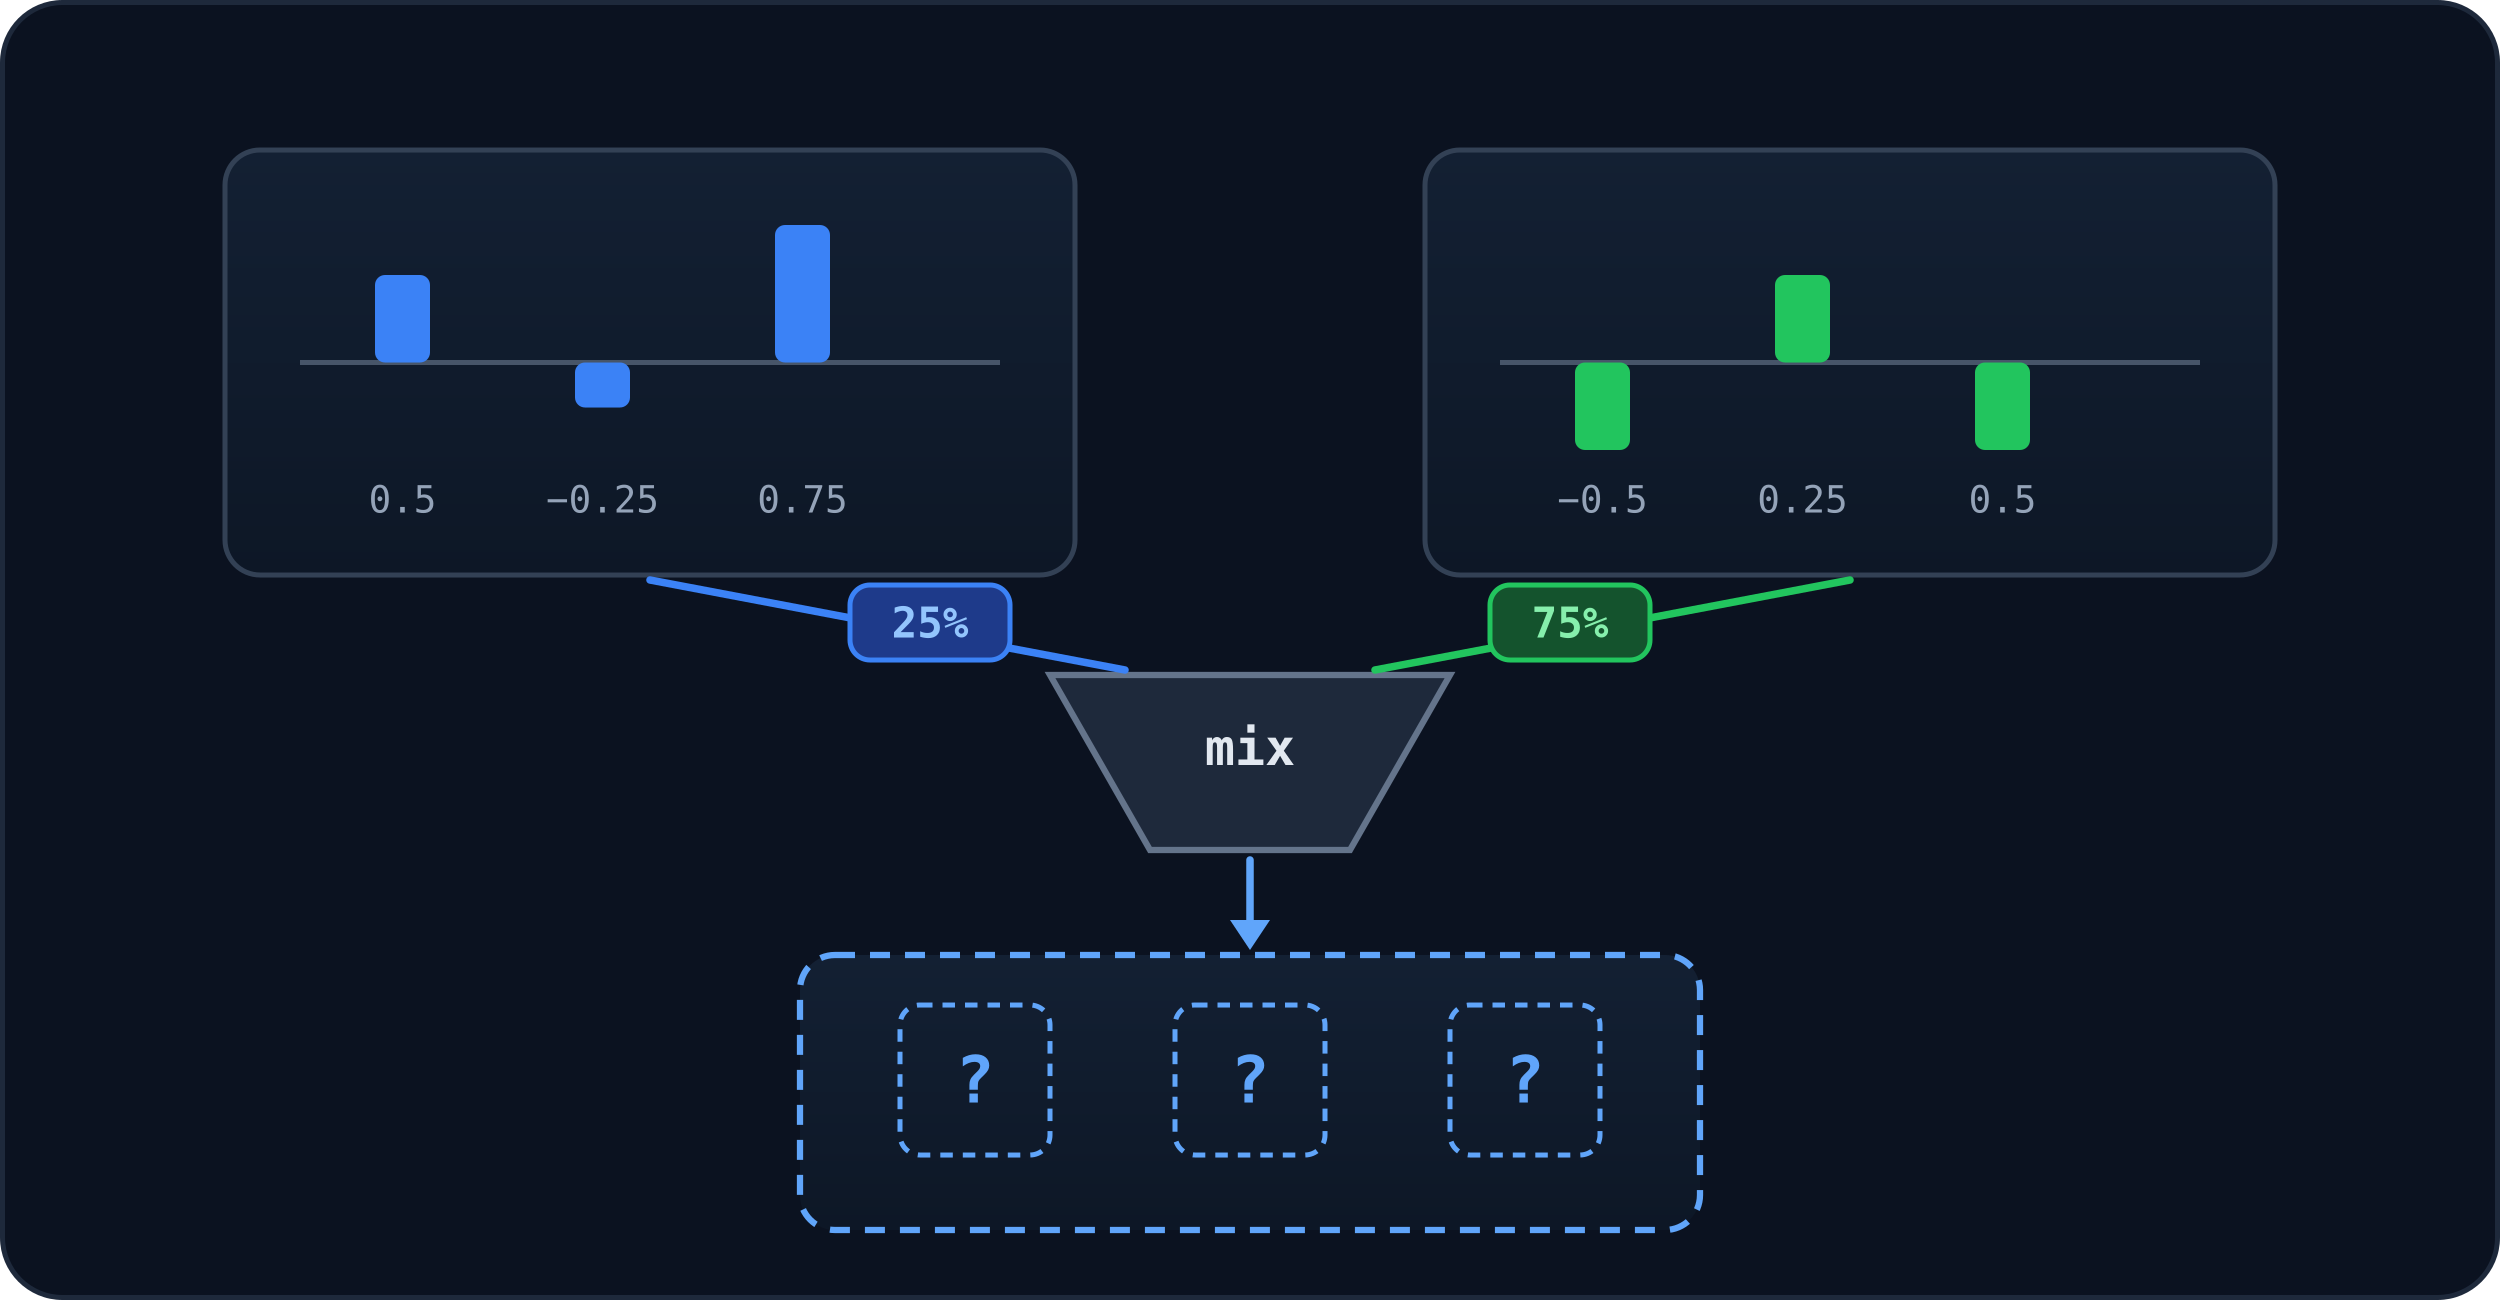
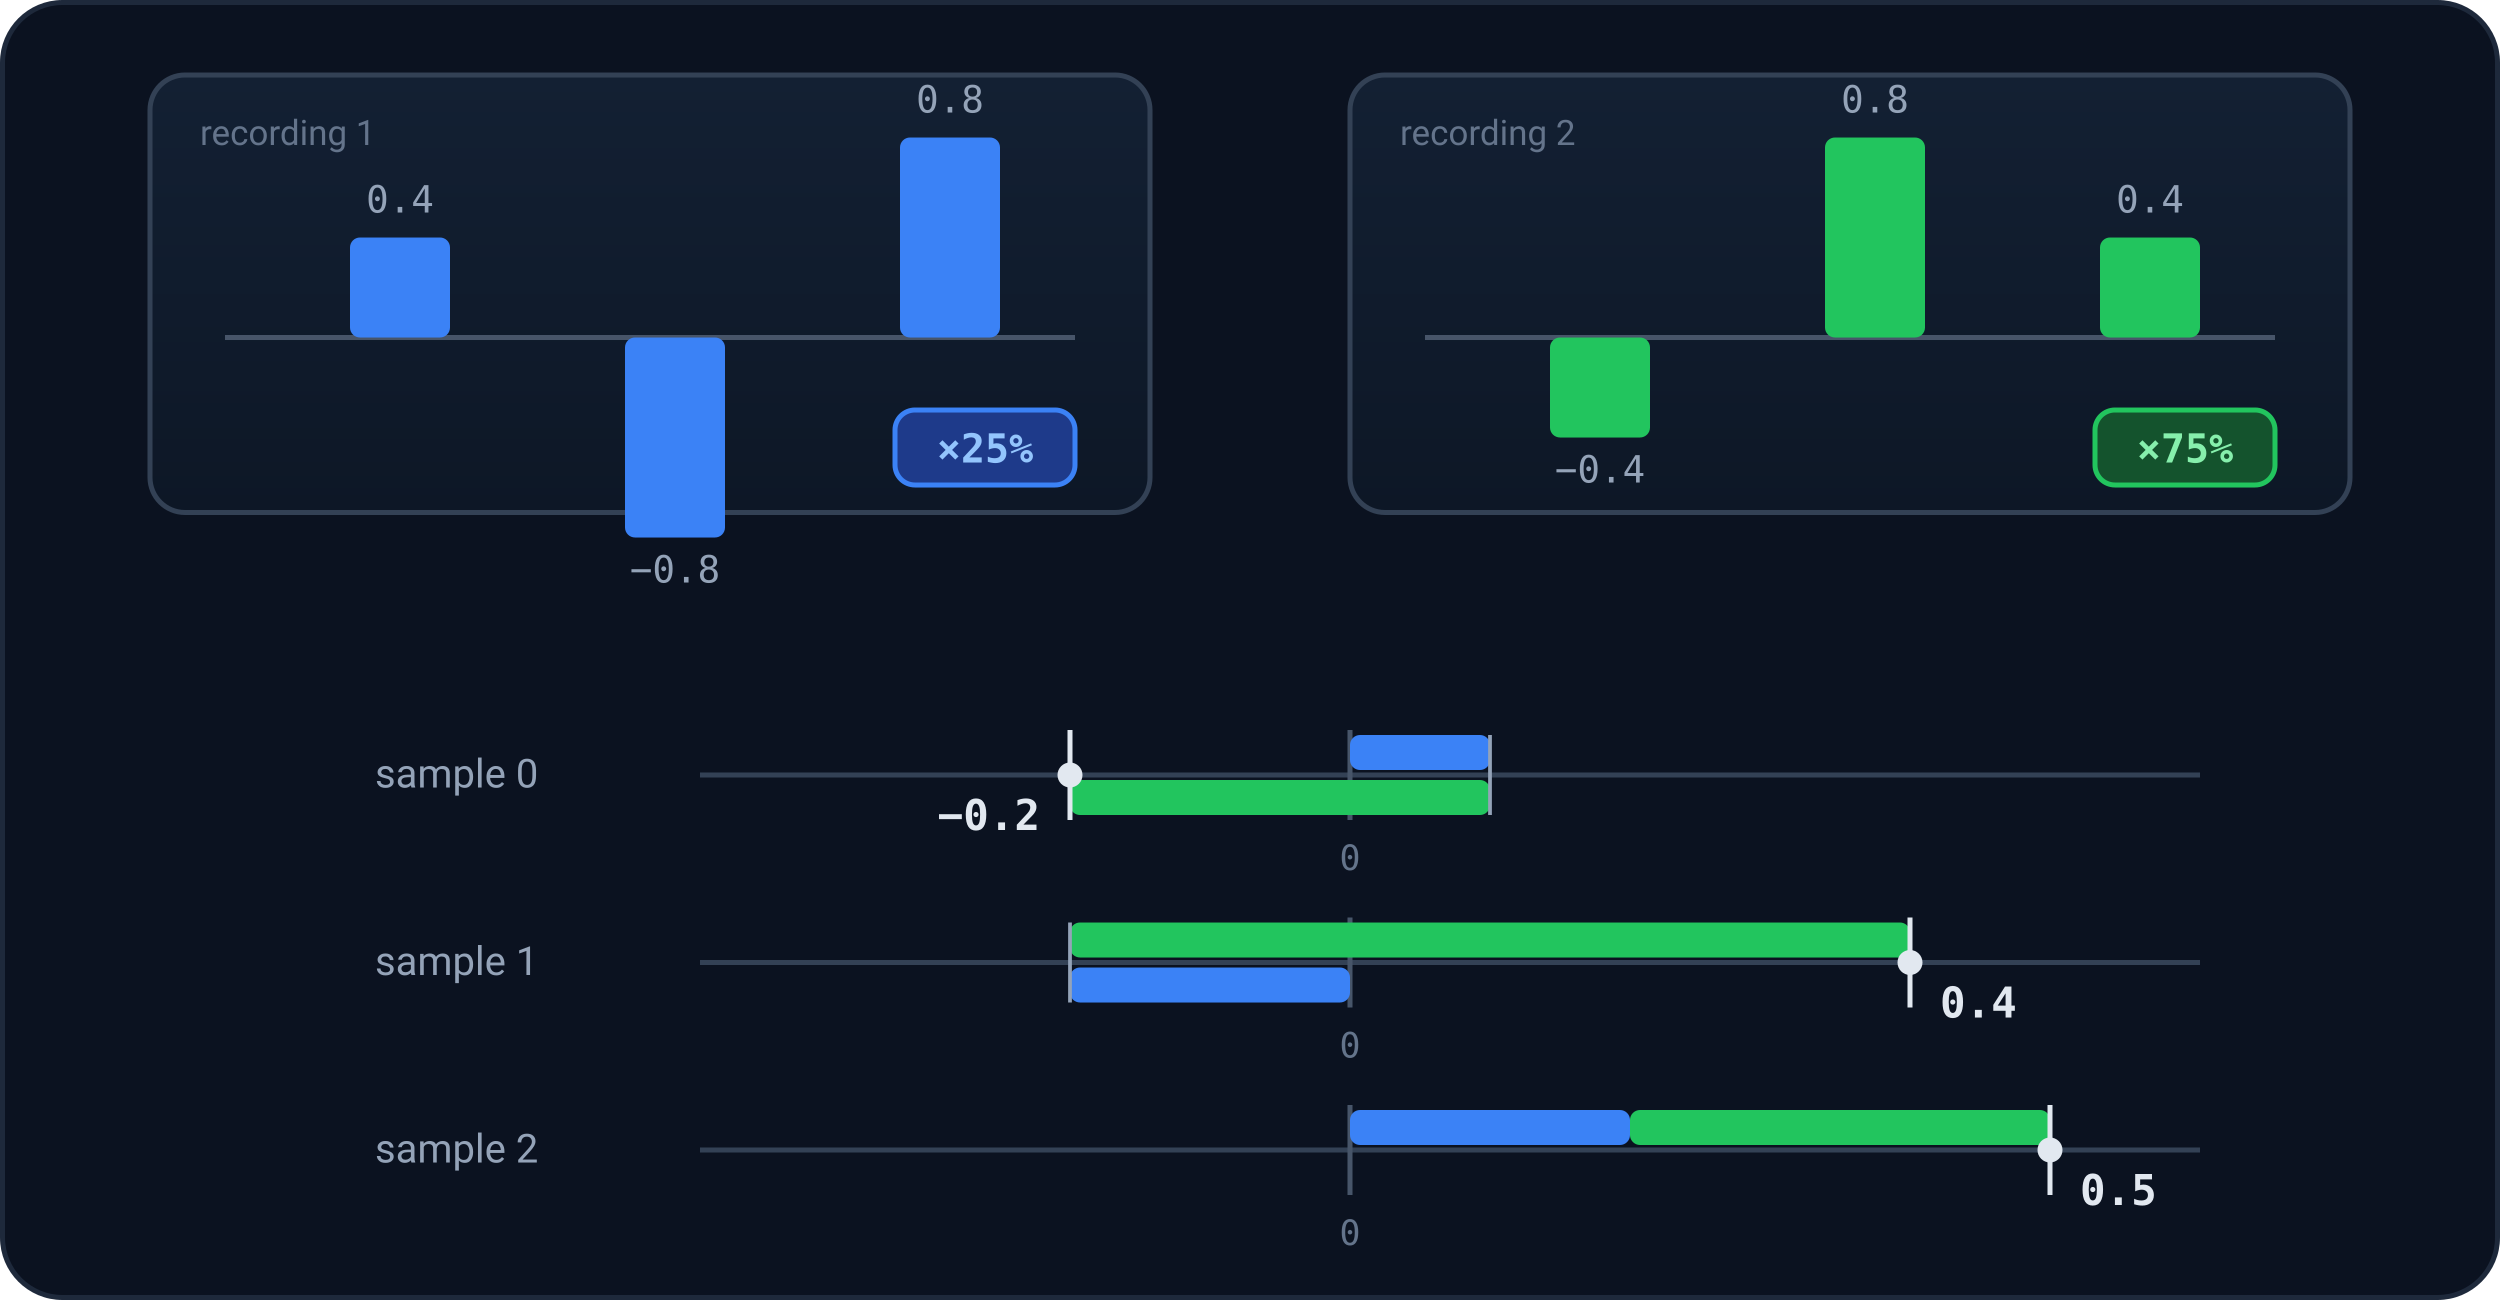
<svg xmlns="http://www.w3.org/2000/svg" viewBox="0 0 1000 520" role="img" aria-labelledby="mixTitle mixDesc">
  <defs>
    <linearGradient id="mixPanel" x1="0" y1="0" x2="0" y2="1">
      <stop offset="0%" stop-color="#132033" />
      <stop offset="100%" stop-color="#0d1726" />
    </linearGradient>
  </defs>
  <rect x="1" y="1" width="998" height="518" rx="24" fill="#0b1220" stroke="#1e293b" stroke-width="2" />
  <g>
-     <rect x="90" y="60" width="340" height="170" rx="14" fill="url(#mixPanel)" stroke="#334155" stroke-width="2" />
-     <line x1="120" y1="145" x2="400" y2="145" stroke="#475569" stroke-width="2" />
-     <g fill="#3b82f6">
-       <rect x="150" y="110" width="22" height="35" rx="4" />
-       <rect x="230" y="145" width="22" height="18" rx="4" />
-       <rect x="310" y="90" width="22" height="55" rx="4" />
+     <rect x="60" y="30" width="400" height="175" rx="14" fill="url(#mixPanel)" stroke="#334155" stroke-width="2" />
+     <text x="80" y="58" font-family="ui-sans-serif, system-ui, -apple-system, Segoe UI, Roboto, sans-serif" font-size="14" fill="#64748b">recording 1</text>
+     <line x1="90" y1="135" x2="430" y2="135" stroke="#475569" stroke-width="2" />
+     <rect x="140" y="95" width="40" height="40" rx="4" fill="#3b82f6" />
+     <rect x="250" y="135" width="40" height="80" rx="4" fill="#3b82f6" />
+     <rect x="360" y="55" width="40" height="80" rx="4" fill="#3b82f6" />
+     <g font-family="ui-monospace, SFMono-Regular, Menlo, Consolas, monospace" font-size="15" fill="#94a3b8" text-anchor="middle">
+       <text x="160" y="85">0.4</text>
+       <text x="270" y="233">−0.8</text>
+       <text x="380" y="45">0.8</text>
    </g>
+     <rect x="358" y="164" width="72" height="30" rx="8" fill="#1e3a8a" stroke="#3b82f6" stroke-width="2" />
+     <text x="394" y="185" text-anchor="middle" font-family="ui-monospace, SFMono-Regular, Menlo, Consolas, monospace" font-size="16" font-weight="700" fill="#93c5fd">×25%</text>
+   </g>
+   <g>
+     <rect x="540" y="30" width="400" height="175" rx="14" fill="url(#mixPanel)" stroke="#334155" stroke-width="2" />
+     <text x="560" y="58" font-family="ui-sans-serif, system-ui, -apple-system, Segoe UI, Roboto, sans-serif" font-size="14" fill="#64748b">recording 2</text>
+     <line x1="570" y1="135" x2="910" y2="135" stroke="#475569" stroke-width="2" />
+     <rect x="620" y="135" width="40" height="40" rx="4" fill="#22c55e" />
+     <rect x="730" y="55" width="40" height="80" rx="4" fill="#22c55e" />
+     <rect x="840" y="95" width="40" height="40" rx="4" fill="#22c55e" />
    <g font-family="ui-monospace, SFMono-Regular, Menlo, Consolas, monospace" font-size="15" fill="#94a3b8" text-anchor="middle">
-       <text x="161" y="205">0.5</text>
-       <text x="241" y="205">−0.25</text>
-       <text x="321" y="205">0.75</text>
+       <text x="640" y="193">−0.4</text>
+       <text x="750" y="45">0.8</text>
+       <text x="860" y="85">0.4</text>
+     </g>
+     <rect x="838" y="164" width="72" height="30" rx="8" fill="#14532d" stroke="#22c55e" stroke-width="2" />
+     <text x="874" y="185" text-anchor="middle" font-family="ui-monospace, SFMono-Regular, Menlo, Consolas, monospace" font-size="16" font-weight="700" fill="#86efac">×75%</text>
+   </g>
+   <g>
+     <g font-family="ui-sans-serif, system-ui, -apple-system, Segoe UI, Roboto, sans-serif" font-size="16" fill="#94a3b8">
+       <text x="150" y="315">sample 0</text>
+       <text x="150" y="390">sample 1</text>
+       <text x="150" y="465">sample 2</text>
+     </g>
+     <g>
+       <line x1="280" y1="310" x2="880" y2="310" stroke="#334155" stroke-width="2" />
+       <line x1="540" y1="292" x2="540" y2="328" stroke="#475569" stroke-width="2" />
+       <text x="540" y="348" text-anchor="middle" font-family="ui-monospace, SFMono-Regular, Menlo, Consolas, monospace" font-size="14" fill="#64748b">0</text>
+       <rect x="540" y="294" width="56" height="14" rx="4" fill="#3b82f6" />
+       <rect x="428" y="312" width="168" height="14" rx="4" fill="#22c55e" />
+       <line x1="596" y1="294" x2="596" y2="326" stroke="#94a3b8" stroke-width="1.5" />
+       <line x1="428" y1="292" x2="428" y2="328" stroke="#e2e8f0" stroke-width="2" />
+       <circle cx="428" cy="310" r="5" fill="#e2e8f0" />
+       <text x="416" y="332" text-anchor="end" font-family="ui-monospace, SFMono-Regular, Menlo, Consolas, monospace" font-size="17" font-weight="600" fill="#e2e8f0">−0.2</text>
+     </g>
+     <g>
+       <line x1="280" y1="385" x2="880" y2="385" stroke="#334155" stroke-width="2" />
+       <line x1="540" y1="367" x2="540" y2="403" stroke="#475569" stroke-width="2" />
+       <text x="540" y="423" text-anchor="middle" font-family="ui-monospace, SFMono-Regular, Menlo, Consolas, monospace" font-size="14" fill="#64748b">0</text>
+       <rect x="428" y="387" width="112" height="14" rx="4" fill="#3b82f6" />
+       <rect x="428" y="369" width="336" height="14" rx="4" fill="#22c55e" />
+       <line x1="428" y1="369" x2="428" y2="401" stroke="#94a3b8" stroke-width="1.5" />
+       <line x1="764" y1="367" x2="764" y2="403" stroke="#e2e8f0" stroke-width="2" />
+       <circle cx="764" cy="385" r="5" fill="#e2e8f0" />
+       <text x="776" y="407" text-anchor="start" font-family="ui-monospace, SFMono-Regular, Menlo, Consolas, monospace" font-size="17" font-weight="600" fill="#e2e8f0">0.4</text>
+     </g>
+     <g>
+       <line x1="280" y1="460" x2="880" y2="460" stroke="#334155" stroke-width="2" />
+       <line x1="540" y1="442" x2="540" y2="478" stroke="#475569" stroke-width="2" />
+       <text x="540" y="498" text-anchor="middle" font-family="ui-monospace, SFMono-Regular, Menlo, Consolas, monospace" font-size="14" fill="#64748b">0</text>
+       <rect x="540" y="444" width="112" height="14" rx="4" fill="#3b82f6" />
+       <rect x="652" y="444" width="168" height="14" rx="4" fill="#22c55e" />
+       <line x1="820" y1="442" x2="820" y2="478" stroke="#e2e8f0" stroke-width="2" />
+       <circle cx="820" cy="460" r="5" fill="#e2e8f0" />
+       <text x="832" y="482" text-anchor="start" font-family="ui-monospace, SFMono-Regular, Menlo, Consolas, monospace" font-size="17" font-weight="600" fill="#e2e8f0">0.5</text>
    </g>
  </g>
-   <g>
-     <rect x="570" y="60" width="340" height="170" rx="14" fill="url(#mixPanel)" stroke="#334155" stroke-width="2" />
-     <line x1="600" y1="145" x2="880" y2="145" stroke="#475569" stroke-width="2" />
-     <g fill="#22c55e">
-       <rect x="630" y="145" width="22" height="35" rx="4" />
-       <rect x="710" y="110" width="22" height="35" rx="4" />
-       <rect x="790" y="145" width="22" height="35" rx="4" />
-     </g>
-     <g font-family="ui-monospace, SFMono-Regular, Menlo, Consolas, monospace" font-size="15" fill="#94a3b8" text-anchor="middle">
-       <text x="641" y="205">−0.5</text>
-       <text x="721" y="205">0.25</text>
-       <text x="801" y="205">0.5</text>
-     </g>
-   </g>
-   <g>
-     <path d="M 420 270 H 580 L 540 340 H 460 Z" fill="#1e293b" stroke="#64748b" stroke-width="2.5" />
-     <text x="500" y="306" text-anchor="middle" font-family="ui-monospace, SFMono-Regular, Menlo, Consolas, monospace" font-size="20" font-weight="700" fill="#e2e8f0">mix</text>
-     <g stroke="#3b82f6" stroke-width="3" stroke-linecap="round">
-       <line x1="260" y1="232" x2="450" y2="268" />
-     </g>
-     <g stroke="#22c55e" stroke-width="3" stroke-linecap="round">
-       <line x1="740" y1="232" x2="550" y2="268" />
-     </g>
-     <rect x="340" y="234" width="64" height="30" rx="8" fill="#1e3a8a" stroke="#3b82f6" stroke-width="2" />
-     <text x="372" y="255" text-anchor="middle" font-family="ui-monospace, SFMono-Regular, Menlo, Consolas, monospace" font-size="17" font-weight="700" fill="#93c5fd">25%</text>
-     <rect x="596" y="234" width="64" height="30" rx="8" fill="#14532d" stroke="#22c55e" stroke-width="2" />
-     <text x="628" y="255" text-anchor="middle" font-family="ui-monospace, SFMono-Regular, Menlo, Consolas, monospace" font-size="17" font-weight="700" fill="#86efac">75%</text>
-   </g>
-   <g>
-     <rect x="320" y="382" width="360" height="110" rx="14" fill="url(#mixPanel)" stroke="#60a5fa" stroke-width="2.5" stroke-dasharray="8 6" />
-     <g fill="none" stroke="#60a5fa" stroke-width="2" stroke-dasharray="5 4">
-       <rect x="360" y="402" width="60" height="60" rx="8" />
-       <rect x="470" y="402" width="60" height="60" rx="8" />
-       <rect x="580" y="402" width="60" height="60" rx="8" />
-     </g>
-     <g font-family="ui-monospace, SFMono-Regular, Menlo, Consolas, monospace" font-size="26" font-weight="600" fill="#60a5fa" text-anchor="middle">
-       <text x="390" y="441">?</text>
-       <text x="500" y="441">?</text>
-       <text x="610" y="441">?</text>
-     </g>
-   </g>
-   <g stroke="#60a5fa" stroke-width="3" stroke-linecap="round">
-     <line x1="500" y1="344" x2="500" y2="368" />
-   </g>
-   <polygon points="492,368 500,380 508,368" fill="#60a5fa" />
</svg>
